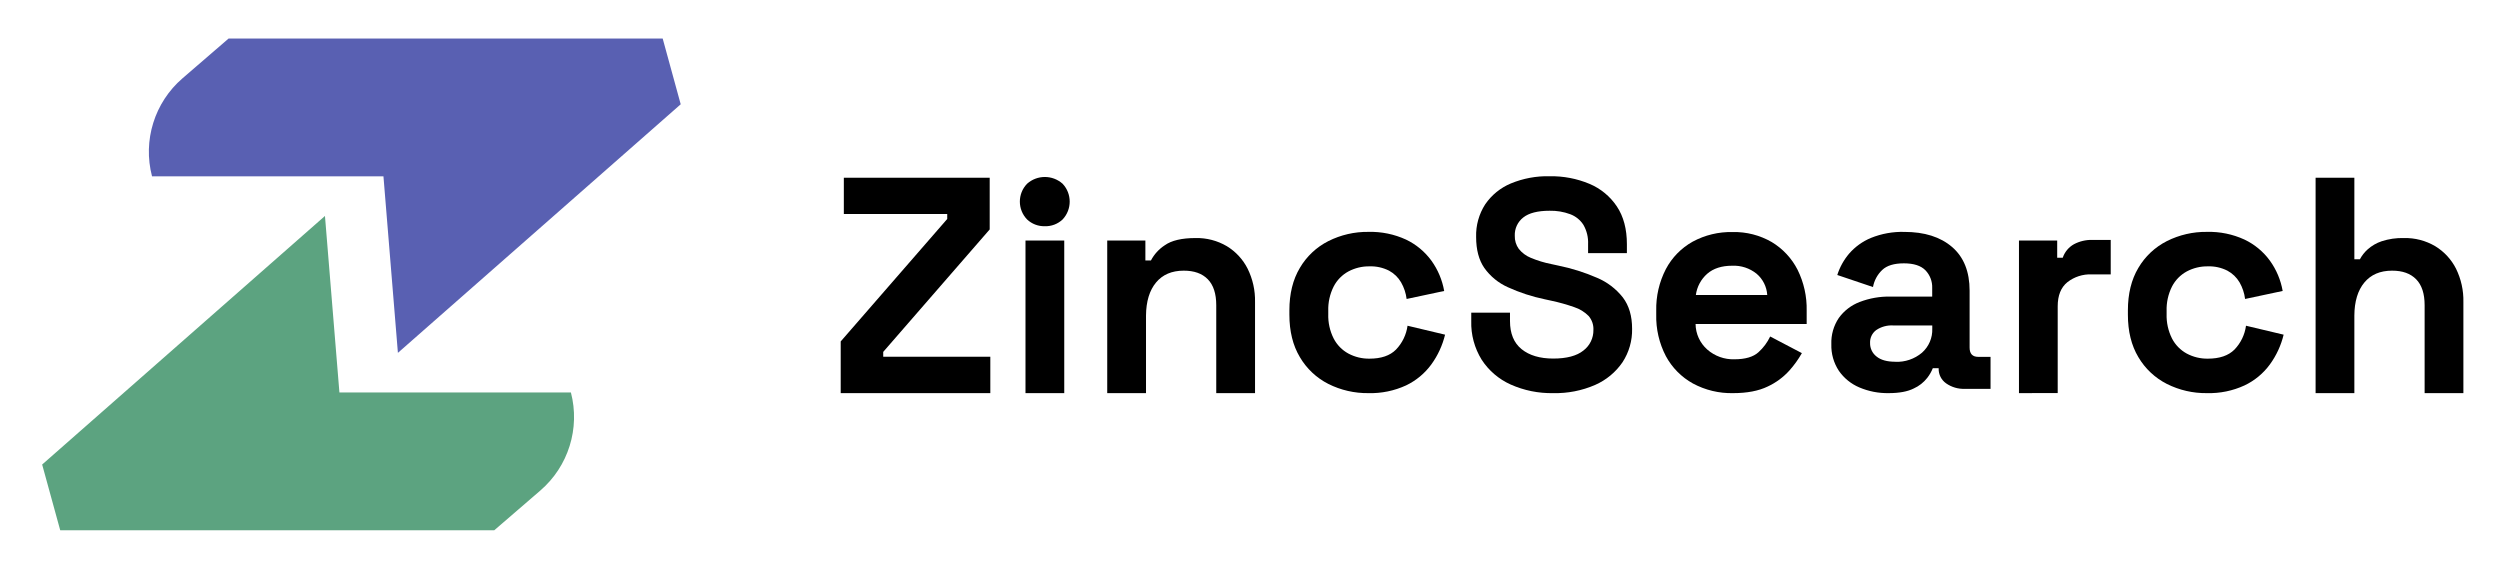
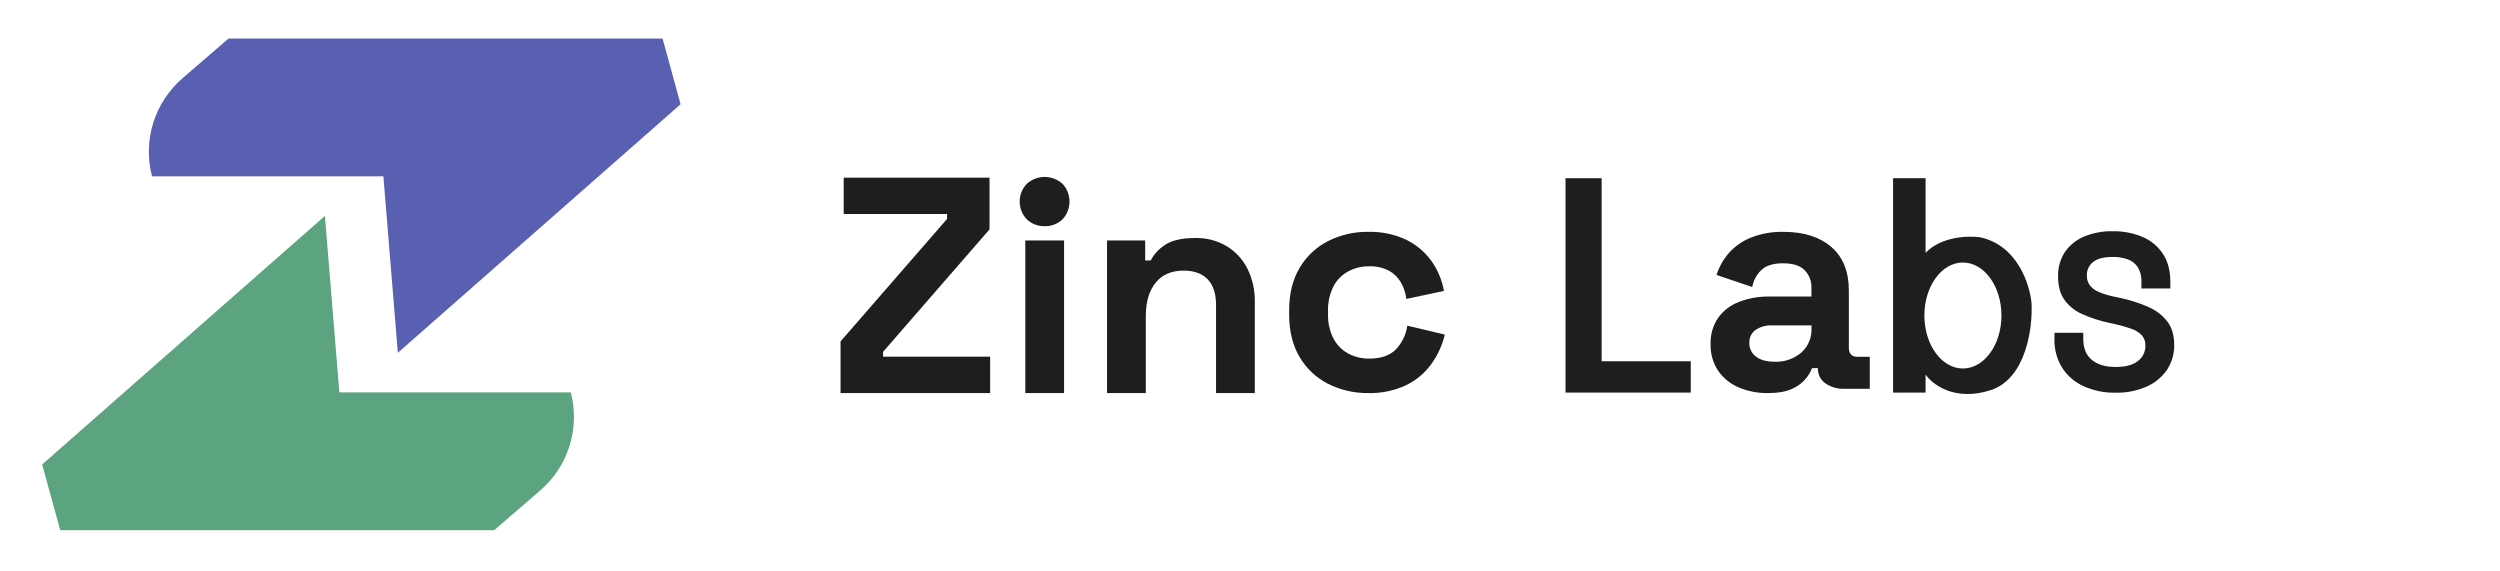
- <svg xmlns="http://www.w3.org/2000/svg" id="Layer_1" data-name="Layer 1" viewBox="0 0 1037.82 236.13">
-   <defs>
-     <style>.cls-1{fill:#000;}.cls-2{fill:#5960b2;}.cls-3{fill:#5ca380;}</style>
-   </defs>
-   <path class="cls-1" d="M349,163.2V141.74L393.22,90.9V88.85H350.3V73.78h60.55V95.24l-44.2,50.84v2h44.46V163.2Z" />
-   <path class="cls-1" d="M433.71,93.91a10.32,10.32,0,0,1-7.34-2.81,10.65,10.65,0,0,1,0-14.82,11.08,11.08,0,0,1,14.75,0,10.81,10.81,0,0,1,0,14.82A10.27,10.27,0,0,1,433.71,93.91Zm-8,69.29V99.84h16.09V163.2Z" />
-   <path class="cls-1" d="M459.64,163.2V99.84h15.84v8.3h2.3a16.75,16.75,0,0,1,5.75-6.32q4.22-3,12.77-3a24.49,24.49,0,0,1,13,3.38,23.11,23.11,0,0,1,8.62,9.33A29.74,29.74,0,0,1,521,125.39V163.2h-16.1V126.67q0-7.15-3.51-10.74t-10-3.57q-7.41,0-11.49,4.92T475.74,131V163.2Z" />
-   <path class="cls-1" d="M568.09,163.2a36.08,36.08,0,0,1-16.67-3.83,28.81,28.81,0,0,1-11.81-11.12q-4.35-7.27-4.35-17.63v-1.78q0-10.35,4.35-17.63a28.72,28.72,0,0,1,11.81-11.11,36,36,0,0,1,16.67-3.84,35.11,35.11,0,0,1,15.59,3.2,28,28,0,0,1,10.54,8.75,30.57,30.57,0,0,1,5.3,12.58l-15.59,3.32a18.46,18.46,0,0,0-2.3-6.9,12.86,12.86,0,0,0-5-4.85,16.72,16.72,0,0,0-8.11-1.79,18,18,0,0,0-8.75,2.11,14.87,14.87,0,0,0-6.13,6.26,21.06,21.06,0,0,0-2.24,10.15v1.28a21,21,0,0,0,2.24,10.15,14.87,14.87,0,0,0,6.13,6.26,18,18,0,0,0,8.75,2.11q7.28,0,11-3.77a17.74,17.74,0,0,0,4.79-9.9l15.58,3.71a35.09,35.09,0,0,1-5.68,12.32A27.89,27.89,0,0,1,583.68,160,35.11,35.11,0,0,1,568.09,163.2Z" />
-   <path class="cls-1" d="M644.78,163.2a41.37,41.37,0,0,1-17.69-3.59,28,28,0,0,1-12-10.27,28.88,28.88,0,0,1-4.33-16.08V129.8h16.08v3.46q0,7.8,4.82,11.69t13.11,3.9q8.41,0,12.56-3.34a10.49,10.49,0,0,0,4.14-8.54,8.25,8.25,0,0,0-2-5.81,14.72,14.72,0,0,0-5.94-3.65,76.47,76.47,0,0,0-9.46-2.66l-2.84-.62a72.25,72.25,0,0,1-15.28-5,24,24,0,0,1-9.77-8q-3.4-4.93-3.4-12.86a23.75,23.75,0,0,1,3.77-13.55,24.23,24.23,0,0,1,10.64-8.66,39.66,39.66,0,0,1,16.14-3,41,41,0,0,1,16.51,3.16,25.53,25.53,0,0,1,11.38,9.4q4.15,6.24,4.15,15.65v3.71H659.26v-3.71a14.73,14.73,0,0,0-1.92-8,11.13,11.13,0,0,0-5.5-4.45,23.13,23.13,0,0,0-8.54-1.43q-7.42,0-10.95,2.79a9.15,9.15,0,0,0-3.52,7.6,8.79,8.79,0,0,0,1.67,5.45,12.35,12.35,0,0,0,5,3.71,43.91,43.91,0,0,0,8.53,2.59l2.85.62A80.41,80.41,0,0,1,663,115.33a26.91,26.91,0,0,1,10.7,8.16q3.84,5.07,3.83,13a24.42,24.42,0,0,1-4,13.92,26.86,26.86,0,0,1-11.38,9.4A41.2,41.2,0,0,1,644.78,163.2Z" />
-   <path class="cls-1" d="M719.46,163.2a33.58,33.58,0,0,1-16.67-4,28.32,28.32,0,0,1-11.24-11.36,35.53,35.53,0,0,1-4-17.31V129a35.9,35.9,0,0,1,4-17.3,28,28,0,0,1,11.11-11.37,33.22,33.22,0,0,1,16.61-4,30.94,30.94,0,0,1,16.22,4.15,28.55,28.55,0,0,1,10.73,11.5A36.41,36.41,0,0,1,750,129v5.5H703.88a14.33,14.33,0,0,0,4.85,10.6A16.3,16.3,0,0,0,720,149.15q6.78,0,10-2.94a20.82,20.82,0,0,0,4.85-6.52l13.16,6.9a41,41,0,0,1-5.18,7.22,27.93,27.93,0,0,1-9,6.64Q728.15,163.2,719.46,163.2ZM704,122.45h29.63a12.61,12.61,0,0,0-4.41-8.81,15.06,15.06,0,0,0-10.15-3.33q-6.51,0-10.35,3.33A14.25,14.25,0,0,0,704,122.45Z" />
-   <path class="cls-1" d="M784,163.2a29.75,29.75,0,0,1-12.14-2.37,19.68,19.68,0,0,1-8.49-6.89,19,19,0,0,1-3.13-11.05A18.32,18.32,0,0,1,763.34,132a19,19,0,0,1,8.69-6.65,33.77,33.77,0,0,1,12.7-2.23h17.38v-3.58a10.06,10.06,0,0,0-2.81-7.34q-2.82-2.88-8.94-2.88t-9,2.75a13,13,0,0,0-3.83,7.09l-14.82-5a25.75,25.75,0,0,1,4.92-8.88,24.44,24.44,0,0,1,9.07-6.52,34.49,34.49,0,0,1,13.86-2.49q12.52,0,19.8,6.26t7.28,18.14v23.63q0,3.84,3.58,3.84h5.11v13.28H815.65a12.64,12.64,0,0,1-7.79-2.3,7.27,7.27,0,0,1-3.07-6.13v-.13h-2.43a16.34,16.34,0,0,1-2.3,4,14.86,14.86,0,0,1-5.62,4.41Q790.62,163.2,784,163.2Zm2.81-13a16.13,16.13,0,0,0,11.05-3.77,12.7,12.7,0,0,0,4.28-10V135.1H785.88a11.43,11.43,0,0,0-7,1.91,6.32,6.32,0,0,0-2.56,5.37A6.9,6.9,0,0,0,779,148C780.78,149.45,783.37,150.17,786.78,150.17Z" />
-   <path class="cls-1" d="M838.13,163.2V99.84H854V107h2.3a10.12,10.12,0,0,1,4.66-5.62,15.55,15.55,0,0,1,7.6-1.79h7.66v14.31h-7.92a15.38,15.38,0,0,0-10.09,3.26q-4,3.25-4,10v36Z" />
-   <path class="cls-1" d="M916.18,163.2a36,36,0,0,1-16.67-3.83,28.9,28.9,0,0,1-11.82-11.12q-4.35-7.27-4.34-17.63v-1.78q0-10.35,4.34-17.63a28.81,28.81,0,0,1,11.82-11.11,35.93,35.93,0,0,1,16.67-3.84,35.06,35.06,0,0,1,15.58,3.2,27.9,27.9,0,0,1,10.54,8.75,30.44,30.44,0,0,1,5.3,12.58L932,124.11a18.46,18.46,0,0,0-2.3-6.9,13,13,0,0,0-5.05-4.85,16.69,16.69,0,0,0-8.11-1.79,18,18,0,0,0-8.75,2.11,14.93,14.93,0,0,0-6.13,6.26,21.18,21.18,0,0,0-2.24,10.15v1.28a21.15,21.15,0,0,0,2.24,10.15,14.93,14.93,0,0,0,6.13,6.26,18,18,0,0,0,8.75,2.11q7.28,0,11.05-3.77a17.67,17.67,0,0,0,4.79-9.9L948,138.93a34.91,34.91,0,0,1-5.68,12.32A27.81,27.81,0,0,1,931.76,160,35.06,35.06,0,0,1,916.18,163.2Z" />
-   <path class="cls-1" d="M961.27,163.2V73.78h16.09v33.85h2.3a15,15,0,0,1,3.2-4.09,16.75,16.75,0,0,1,5.81-3.38,27.24,27.24,0,0,1,9.26-1.34,24.45,24.45,0,0,1,13,3.38,23.13,23.13,0,0,1,8.63,9.33,29.87,29.87,0,0,1,3.06,13.86V163.2h-16.09V126.67q0-7.15-3.52-10.74t-10-3.57q-7.41,0-11.5,4.92T977.36,131V163.2Z" />
-   <path class="cls-2" d="M75.78,32.49,94.89,16H275.1l7.48,27.29L165.18,146.48l-6-73.28H63.11A40.29,40.29,0,0,1,75.78,32.49Z" />
-   <path class="cls-3" d="M224.3,203.64l-19.12,16.49H25L17.5,192.84,134.9,89.65l6,73.28H237A40.3,40.3,0,0,1,224.3,203.64Z" />
+ <svg xmlns="http://www.w3.org/2000/svg" width="1038" height="237" viewBox="0 0 1038 237" fill="none">
+   <path d="M349 163.2V141.74L393.22 90.9V88.85H350.3V73.78H410.85V95.24L366.65 146.08V148.08H411.11V163.2H349Z" fill="#1F1D1D" />
+   <path d="M433.71 93.91C430.988 93.978 428.35 92.968 426.37 91.1C424.445 89.113 423.369 86.456 423.369 83.69C423.369 80.924 424.445 78.266 426.37 76.28C428.4 74.469 431.025 73.469 433.745 73.469C436.465 73.469 439.09 74.469 441.12 76.28C443.008 78.285 444.059 80.936 444.059 83.69C444.059 86.444 443.008 89.094 441.12 91.1C440.132 92.036 438.969 92.766 437.697 93.248C436.425 93.731 435.069 93.956 433.71 93.91ZM425.71 163.2V99.84H441.8V163.2H425.71Z" fill="#1F1D1D" />
+   <path d="M459.64 163.2V99.84H475.48V108.14H477.78C479.118 105.572 481.099 103.394 483.53 101.82C486.343 99.82 490.6 98.82 496.3 98.82C500.863 98.713 505.366 99.884 509.3 102.2C512.988 104.444 515.974 107.676 517.92 111.53C520.05 115.834 521.107 120.589 521 125.39V163.2H504.9V126.67C504.9 121.904 503.73 118.324 501.39 115.93C499.05 113.537 495.716 112.347 491.39 112.36C486.45 112.36 482.62 114 479.9 117.28C477.18 120.56 475.793 125.134 475.74 131V163.2H459.64Z" fill="#1F1D1D" />
+   <path d="M568.09 163.2C562.306 163.278 556.589 161.964 551.42 159.37C546.499 156.871 542.4 153.011 539.61 148.25C536.71 143.403 535.26 137.527 535.26 130.62V128.84C535.26 121.94 536.71 116.063 539.61 111.21C542.398 106.449 546.498 102.592 551.42 100.1C556.587 97.499 562.305 96.182 568.09 96.26C573.463 96.119 578.797 97.214 583.68 99.46C587.863 101.459 591.485 104.466 594.22 108.21C596.912 111.95 598.724 116.251 599.52 120.79L583.93 124.11C583.628 121.68 582.846 119.335 581.63 117.21C580.441 115.164 578.711 113.486 576.63 112.36C574.12 111.091 571.331 110.475 568.52 110.57C565.471 110.521 562.461 111.247 559.77 112.68C557.144 114.104 555.008 116.285 553.64 118.94C552.057 122.083 551.287 125.573 551.4 129.09V130.37C551.284 133.888 552.054 137.378 553.64 140.52C555.008 143.175 557.144 145.356 559.77 146.78C562.461 148.213 565.471 148.939 568.52 148.89C573.373 148.89 577.04 147.633 579.52 145.12C582.125 142.411 583.802 138.944 584.31 135.22L599.89 138.93C598.816 143.367 596.886 147.552 594.21 151.25C591.481 154.996 587.862 158.004 583.68 160C578.797 162.246 573.463 163.341 568.09 163.2Z" fill="#1F1D1D" />
+   <path d="M878.34 163.051C873.806 163.141 869.309 162.228 865.168 160.378C861.518 158.74 858.416 156.085 856.233 152.731C854.006 149.144 852.885 144.979 853.009 140.759V138.182H864.982V140.759C864.982 144.63 866.179 147.532 868.571 149.463C870.964 151.394 874.218 152.362 878.333 152.367C882.507 152.367 885.625 151.538 887.685 149.88C888.662 149.137 889.451 148.174 889.986 147.069C890.522 145.964 890.789 144.749 890.767 143.521C890.846 141.941 890.313 140.391 889.278 139.195C888.043 137.948 886.526 137.016 884.855 136.477C882.552 135.667 880.199 135.005 877.811 134.497L875.697 134.035C871.778 133.221 867.962 131.972 864.32 130.312C861.406 129.011 858.895 126.955 857.045 124.355C855.357 121.908 854.513 118.716 854.513 114.78C854.409 111.211 855.388 107.693 857.32 104.691C859.285 101.823 862.036 99.584 865.243 98.243C869.049 96.668 873.143 95.907 877.26 96.009C881.477 95.936 885.662 96.737 889.554 98.362C893.006 99.81 895.953 102.245 898.027 105.361C900.087 108.458 901.117 112.343 901.117 117.014V119.776H889.122V117.014C889.221 114.933 888.725 112.867 887.692 111.057C886.724 109.537 885.286 108.373 883.597 107.744C881.563 106.992 879.406 106.63 877.238 106.679C873.555 106.679 870.837 107.371 869.085 108.756C868.229 109.423 867.545 110.284 867.089 111.268C866.633 112.252 866.419 113.331 866.464 114.415C866.416 115.868 866.854 117.296 867.707 118.473C868.692 119.697 869.974 120.648 871.43 121.236C873.477 122.092 875.605 122.738 877.782 123.164L879.904 123.626C884.026 124.461 888.05 125.729 891.906 127.408C895.034 128.726 897.775 130.817 899.874 133.484C901.78 136.001 902.73 139.227 902.725 143.164C902.803 146.84 901.765 150.454 899.747 153.528C897.632 156.607 894.696 159.031 891.274 160.527C887.196 162.296 882.783 163.157 878.34 163.051Z" fill="#1F1D1D" />
+   <path d="M734 163.2C729.832 163.269 725.696 162.462 721.86 160.83C718.436 159.382 715.492 156.993 713.37 153.94C711.212 150.668 710.118 146.808 710.24 142.89C710.097 139.024 711.183 135.212 713.34 132C715.522 128.979 718.544 126.667 722.03 125.35C726.081 123.798 730.393 123.041 734.73 123.12H752.11V119.54C752.158 118.191 751.934 116.845 751.451 115.584C750.969 114.323 750.237 113.172 749.3 112.2C747.42 110.28 744.44 109.32 740.36 109.32C736.28 109.32 733.28 110.237 731.36 112.07C729.365 113.968 728.023 116.451 727.53 119.16L712.71 114.16C713.744 110.903 715.417 107.884 717.63 105.28C720.109 102.436 723.214 100.204 726.7 98.76C731.1 96.986 735.818 96.138 740.56 96.27C748.907 96.27 755.507 98.357 760.36 102.53C765.213 106.704 767.64 112.75 767.64 120.67V144.3C767.64 146.86 768.833 148.14 771.22 148.14H776.33V161.42H765.65C762.871 161.531 760.133 160.723 757.86 159.12C756.884 158.43 756.093 157.509 755.557 156.44C755.022 155.371 754.758 154.186 754.79 152.99V152.86H752.36C751.786 154.296 751.012 155.642 750.06 156.86C748.573 158.765 746.644 160.279 744.44 161.27C741.893 162.557 738.413 163.2 734 163.2ZM736.81 150.2C740.835 150.367 744.777 149.023 747.86 146.43C749.269 145.184 750.385 143.641 751.125 141.912C751.865 140.182 752.212 138.31 752.14 136.43V135.1H735.88C733.401 134.96 730.944 135.63 728.88 137.01C728.045 137.626 727.375 138.439 726.929 139.375C726.482 140.312 726.273 141.344 726.32 142.38C726.295 143.461 726.525 144.533 726.99 145.51C727.456 146.486 728.144 147.339 729 148C730.78 149.45 733.37 150.17 736.78 150.17L736.81 150.2Z" fill="#1F1D1D" />
+   <path d="M75.78 32.49L94.89 16H275.1L282.58 43.29L165.18 146.48L159.18 73.2H63.11C61.203 65.908 61.379 58.228 63.619 51.032C65.859 43.835 70.072 37.411 75.78 32.49Z" fill="#5960B2" />
+   <path d="M224.3 203.64L205.18 220.13H25L17.5 192.84L134.9 89.65L140.9 162.93H237C238.903 170.224 238.721 177.906 236.476 185.102C234.231 192.299 230.013 198.721 224.3 203.64Z" fill="#5CA380" />
+   <path d="M650 163V74H665V150H702V163H650Z" fill="#1F1D1D" />
+   <path fill-rule="evenodd" clip-rule="evenodd" d="M786 74V163H799.5V155.5C802.333 159.667 811.7 166.8 826.5 162C841.3 157.2 844 136 843.5 126C842.833 118.167 837.6 101.7 822 98.5C817.167 97.833 805.9 98.2 799.5 105V74H786ZM815 153C823.837 153 831 143.15 831 131C831 118.85 823.837 109 815 109C806.163 109 799 118.85 799 131C799 143.15 806.163 153 815 153Z" fill="#1F1D1D" />
</svg>
